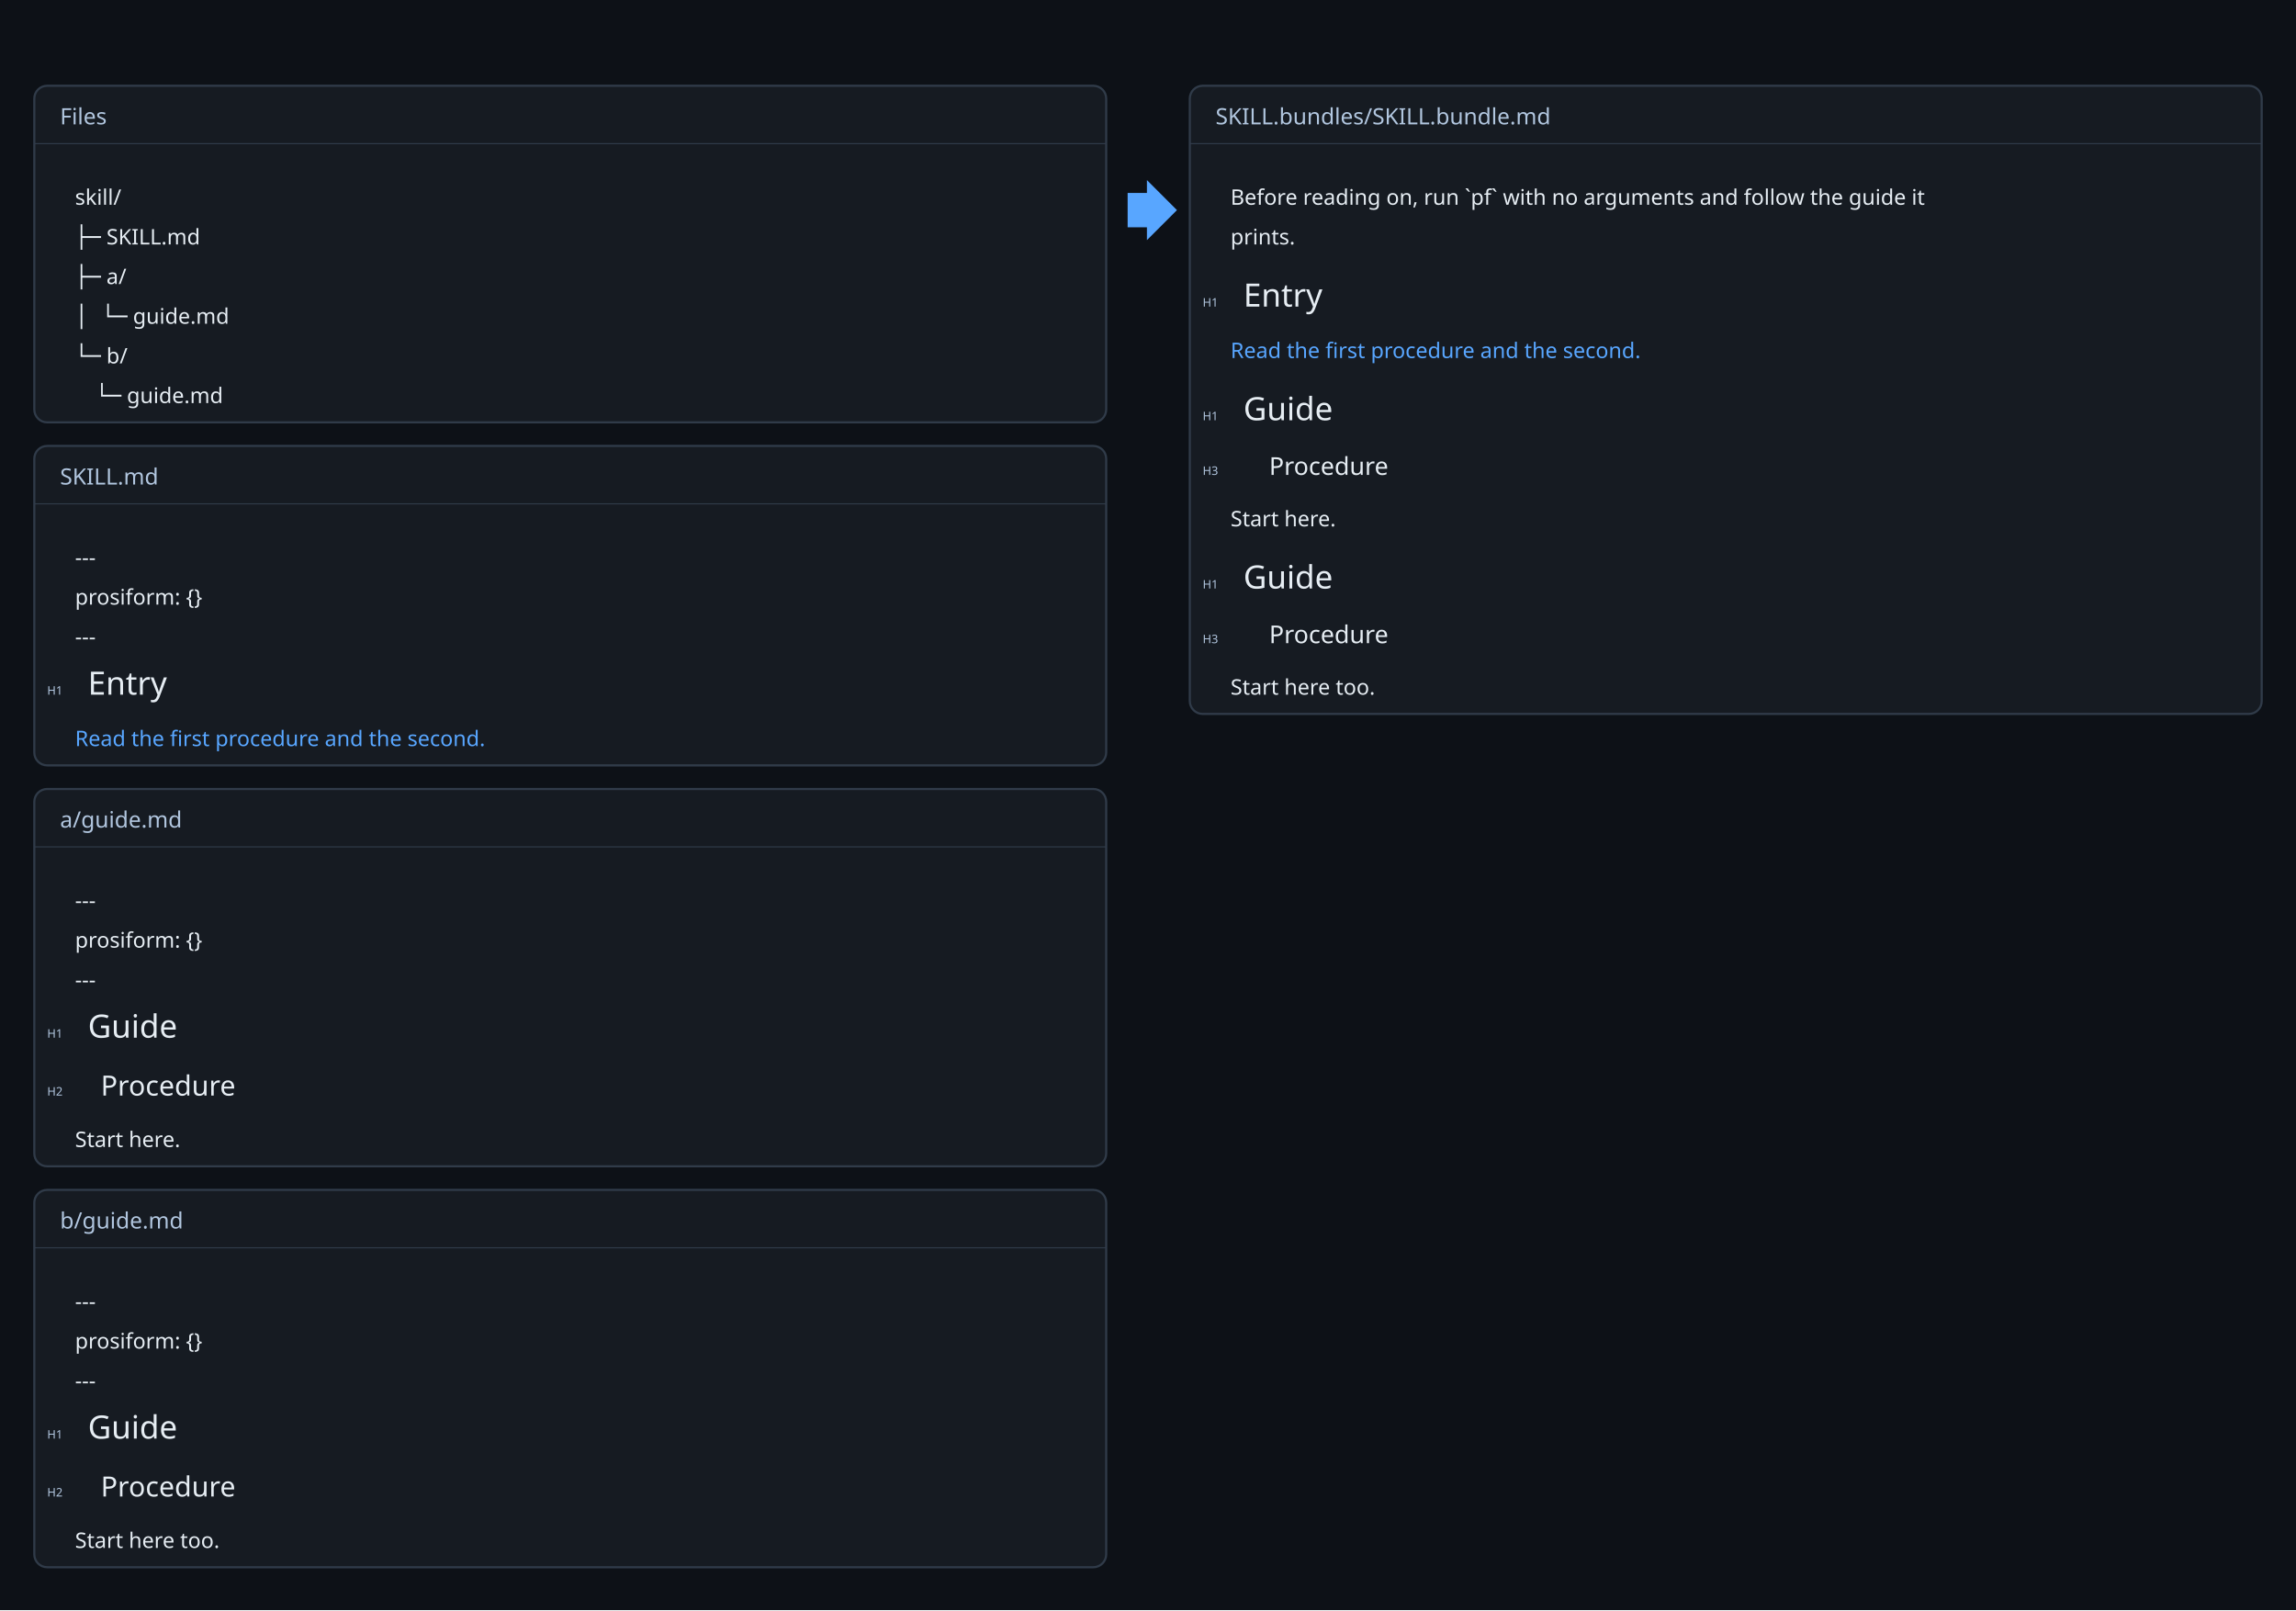
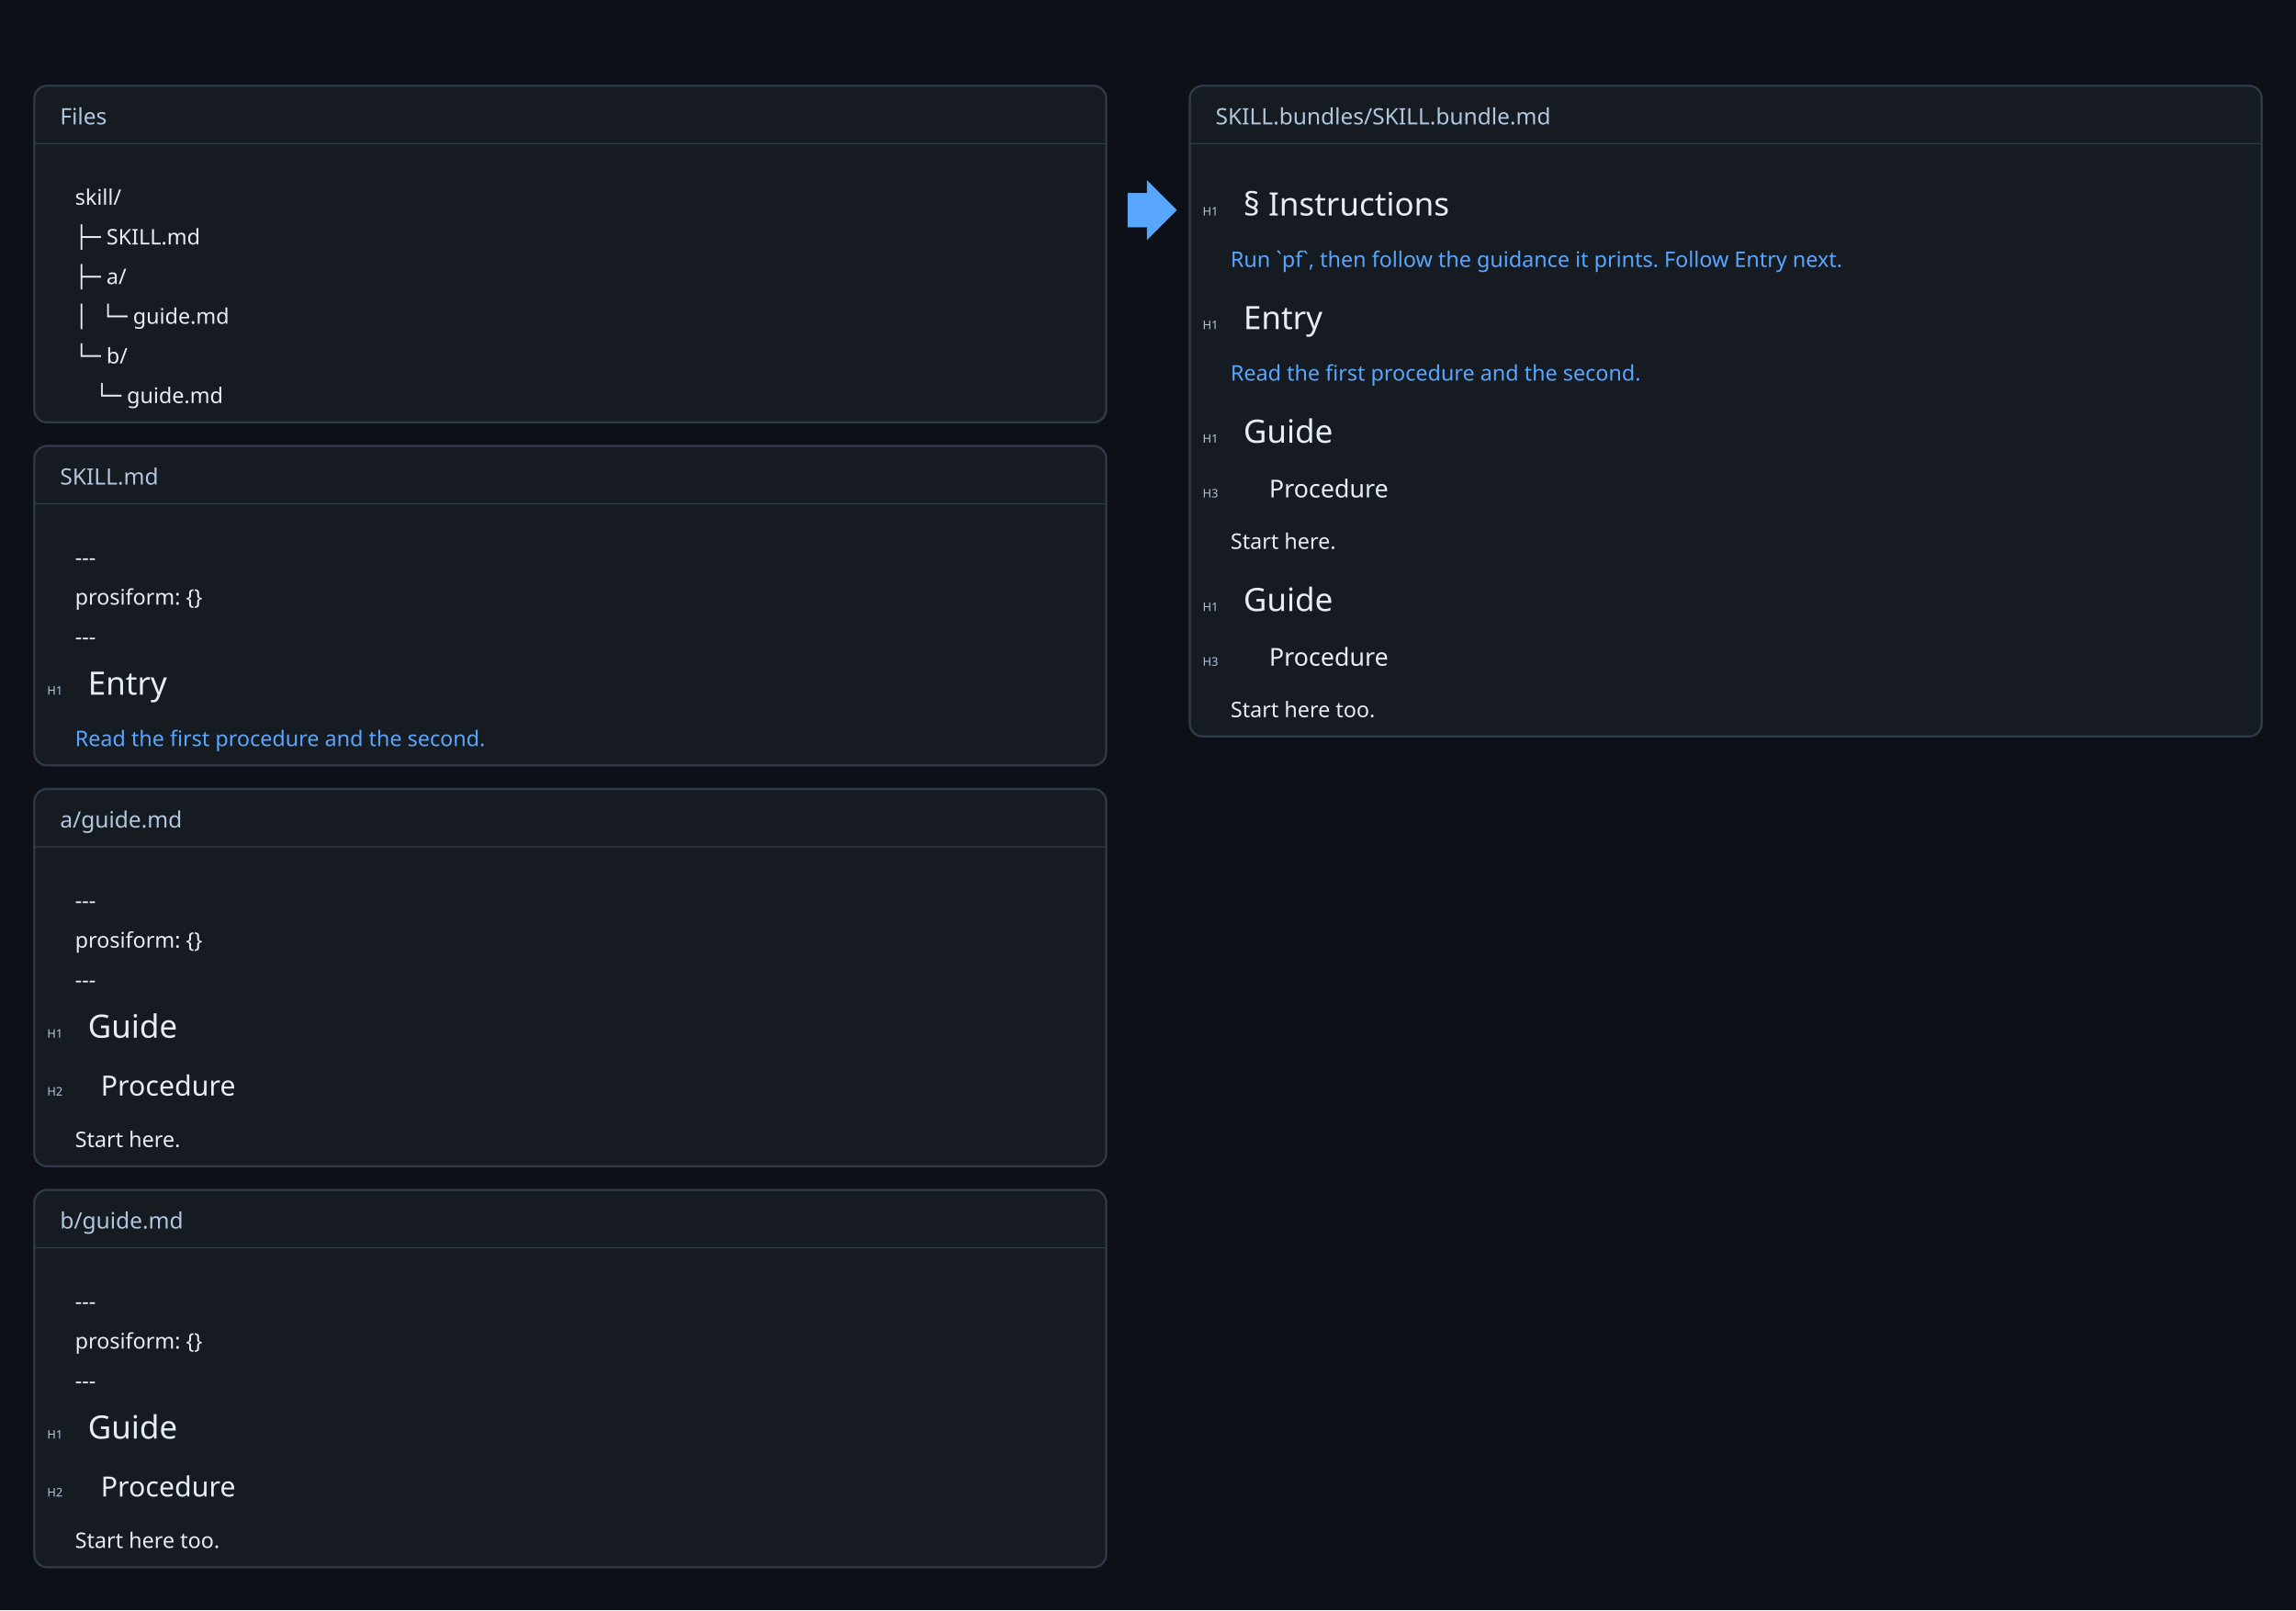
<svg xmlns="http://www.w3.org/2000/svg" width="2142" height="1502" viewBox="0 0 2142 1502" role="img" aria-labelledby="title desc">
  <rect width="2142" height="1502" fill="#0d1117" />
  <g font-family="IBM Plex Mono" xml:space="preserve">
    <rect x="32" y="80" width="1000" height="314" rx="12" fill="#161b22" stroke="#303b49" stroke-width="2" />
    <text x="56" y="116" font-size="21" fill="#b1c6df" font-weight="400">Files</text>
    <path d="M32 134 H1032" stroke="#303b49" />
    <text x="70" y="191" font-size="20" fill="#e6edf3" font-weight="400">skill/</text>
    <text x="70" y="228" font-size="20" fill="#e6edf3" font-weight="400">├─ SKILL.md</text>
    <text x="70" y="265" font-size="20" fill="#e6edf3" font-weight="400">├─ a/</text>
    <text x="70" y="302" font-size="20" fill="#e6edf3" font-weight="400">│  └─ guide.md</text>
    <text x="70" y="339" font-size="20" fill="#e6edf3" font-weight="400">└─ b/</text>
    <text x="70" y="376" font-size="20" fill="#e6edf3" font-weight="400">   └─ guide.md</text>
    <rect x="32" y="416" width="1000" height="298" rx="12" fill="#161b22" stroke="#303b49" stroke-width="2" />
    <text x="56" y="452" font-size="21" fill="#b1c6df" font-weight="400">SKILL.md</text>
    <path d="M32 470 H1032" stroke="#303b49" />
    <text x="70" y="527" font-size="20" fill="#e6edf3" font-weight="400">---</text>
    <text x="70" y="564" font-size="20" fill="#e6edf3" font-weight="400">prosiform: {}</text>
    <text x="70" y="601" font-size="20" fill="#e6edf3" font-weight="400">---</text>
    <text x="44" y="648" font-size="11" fill="#b1c6df" font-weight="400">H1</text>
    <text x="82" y="648" font-size="30" fill="#e6edf3" font-weight="500">Entry</text>
    <text x="70" y="696" font-size="20" fill="#58a6ff" font-weight="400">Read the first procedure and the second.</text>
    <rect x="32" y="736" width="1000" height="352" rx="12" fill="#161b22" stroke="#303b49" stroke-width="2" />
    <text x="56" y="772" font-size="21" fill="#b1c6df" font-weight="400">a/guide.md</text>
    <path d="M32 790 H1032" stroke="#303b49" />
    <text x="70" y="847" font-size="20" fill="#e6edf3" font-weight="400">---</text>
    <text x="70" y="884" font-size="20" fill="#e6edf3" font-weight="400">prosiform: {}</text>
    <text x="70" y="921" font-size="20" fill="#e6edf3" font-weight="400">---</text>
    <text x="44" y="968" font-size="11" fill="#b1c6df" font-weight="400">H1</text>
    <text x="82" y="968" font-size="30" fill="#e6edf3" font-weight="500">Guide</text>
    <text x="44" y="1022" font-size="11" fill="#b1c6df" font-weight="400">H2</text>
    <text x="94" y="1022" font-size="26" fill="#e6edf3" font-weight="500">Procedure</text>
    <text x="70" y="1070" font-size="20" fill="#e6edf3" font-weight="400">Start here.</text>
    <rect x="32" y="1110" width="1000" height="352" rx="12" fill="#161b22" stroke="#303b49" stroke-width="2" />
    <text x="56" y="1146" font-size="21" fill="#b1c6df" font-weight="400">b/guide.md</text>
    <path d="M32 1164 H1032" stroke="#303b49" />
    <text x="70" y="1221" font-size="20" fill="#e6edf3" font-weight="400">---</text>
    <text x="70" y="1258" font-size="20" fill="#e6edf3" font-weight="400">prosiform: {}</text>
    <text x="70" y="1295" font-size="20" fill="#e6edf3" font-weight="400">---</text>
    <text x="44" y="1342" font-size="11" fill="#b1c6df" font-weight="400">H1</text>
    <text x="82" y="1342" font-size="30" fill="#e6edf3" font-weight="500">Guide</text>
    <text x="44" y="1396" font-size="11" fill="#b1c6df" font-weight="400">H2</text>
    <text x="94" y="1396" font-size="26" fill="#e6edf3" font-weight="500">Procedure</text>
    <text x="70" y="1444" font-size="20" fill="#e6edf3" font-weight="400">Start here too.</text>
-     <rect x="1110" y="80" width="1000" height="586" rx="12" fill="#161b22" stroke="#303b49" stroke-width="2" />
+     <rect x="1110" y="80" width="1000" height="607" rx="12" fill="#161b22" stroke="#303b49" stroke-width="2" />
    <text x="1134" y="116" font-size="21" fill="#b1c6df" font-weight="400">SKILL.bundles/SKILL.bundle.md</text>
    <path d="M1110 134 H2110" stroke="#303b49" />
-     <text x="1148" y="191" font-size="20" fill="#e6edf3" font-weight="400">Before reading on, run `pf` with no arguments and follow the guide it</text>
-     <text x="1148" y="228" font-size="20" fill="#e6edf3" font-weight="400">prints.</text>
-     <text x="1122" y="286" font-size="11" fill="#b1c6df" font-weight="400">H1</text>
-     <text x="1160" y="286" font-size="30" fill="#e6edf3" font-weight="500">Entry</text>
-     <text x="1148" y="334" font-size="20" fill="#58a6ff" font-weight="400">Read the first procedure and the second.</text>
-     <text x="1122" y="392" font-size="11" fill="#b1c6df" font-weight="400">H1</text>
-     <text x="1160" y="392" font-size="30" fill="#e6edf3" font-weight="500">Guide</text>
-     <text x="1122" y="443" font-size="11" fill="#b1c6df" font-weight="400">H3</text>
-     <text x="1184" y="443" font-size="23" fill="#e6edf3" font-weight="500">Procedure</text>
-     <text x="1148" y="491" font-size="20" fill="#e6edf3" font-weight="400">Start here.</text>
-     <text x="1122" y="549" font-size="11" fill="#b1c6df" font-weight="400">H1</text>
-     <text x="1160" y="549" font-size="30" fill="#e6edf3" font-weight="500">Guide</text>
-     <text x="1122" y="600" font-size="11" fill="#b1c6df" font-weight="400">H3</text>
-     <text x="1184" y="600" font-size="23" fill="#e6edf3" font-weight="500">Procedure</text>
-     <text x="1148" y="648" font-size="20" fill="#e6edf3" font-weight="400">Start here too.</text>
+     <text x="1122" y="201" font-size="11" fill="#b1c6df" font-weight="400">H1</text>
+     <text x="1160" y="201" font-size="30" fill="#e6edf3" font-weight="500">§ Instructions</text>
+     <text x="1148" y="249" font-size="20" fill="#58a6ff" font-weight="400">Run `pf`, then follow the guidance it prints. Follow Entry next.</text>
+     <text x="1122" y="307" font-size="11" fill="#b1c6df" font-weight="400">H1</text>
+     <text x="1160" y="307" font-size="30" fill="#e6edf3" font-weight="500">Entry</text>
+     <text x="1148" y="355" font-size="20" fill="#58a6ff" font-weight="400">Read the first procedure and the second.</text>
+     <text x="1122" y="413" font-size="11" fill="#b1c6df" font-weight="400">H1</text>
+     <text x="1160" y="413" font-size="30" fill="#e6edf3" font-weight="500">Guide</text>
+     <text x="1122" y="464" font-size="11" fill="#b1c6df" font-weight="400">H3</text>
+     <text x="1184" y="464" font-size="23" fill="#e6edf3" font-weight="500">Procedure</text>
+     <text x="1148" y="512" font-size="20" fill="#e6edf3" font-weight="400">Start here.</text>
+     <text x="1122" y="570" font-size="11" fill="#b1c6df" font-weight="400">H1</text>
+     <text x="1160" y="570" font-size="30" fill="#e6edf3" font-weight="500">Guide</text>
+     <text x="1122" y="621" font-size="11" fill="#b1c6df" font-weight="400">H3</text>
+     <text x="1184" y="621" font-size="23" fill="#e6edf3" font-weight="500">Procedure</text>
+     <text x="1148" y="669" font-size="20" fill="#e6edf3" font-weight="400">Start here too.</text>
    <path d="M1052 180 H1070 V168 L1098 196 L1070 224 V212 H1052Z" fill="#58a6ff" />
  </g>
</svg>
